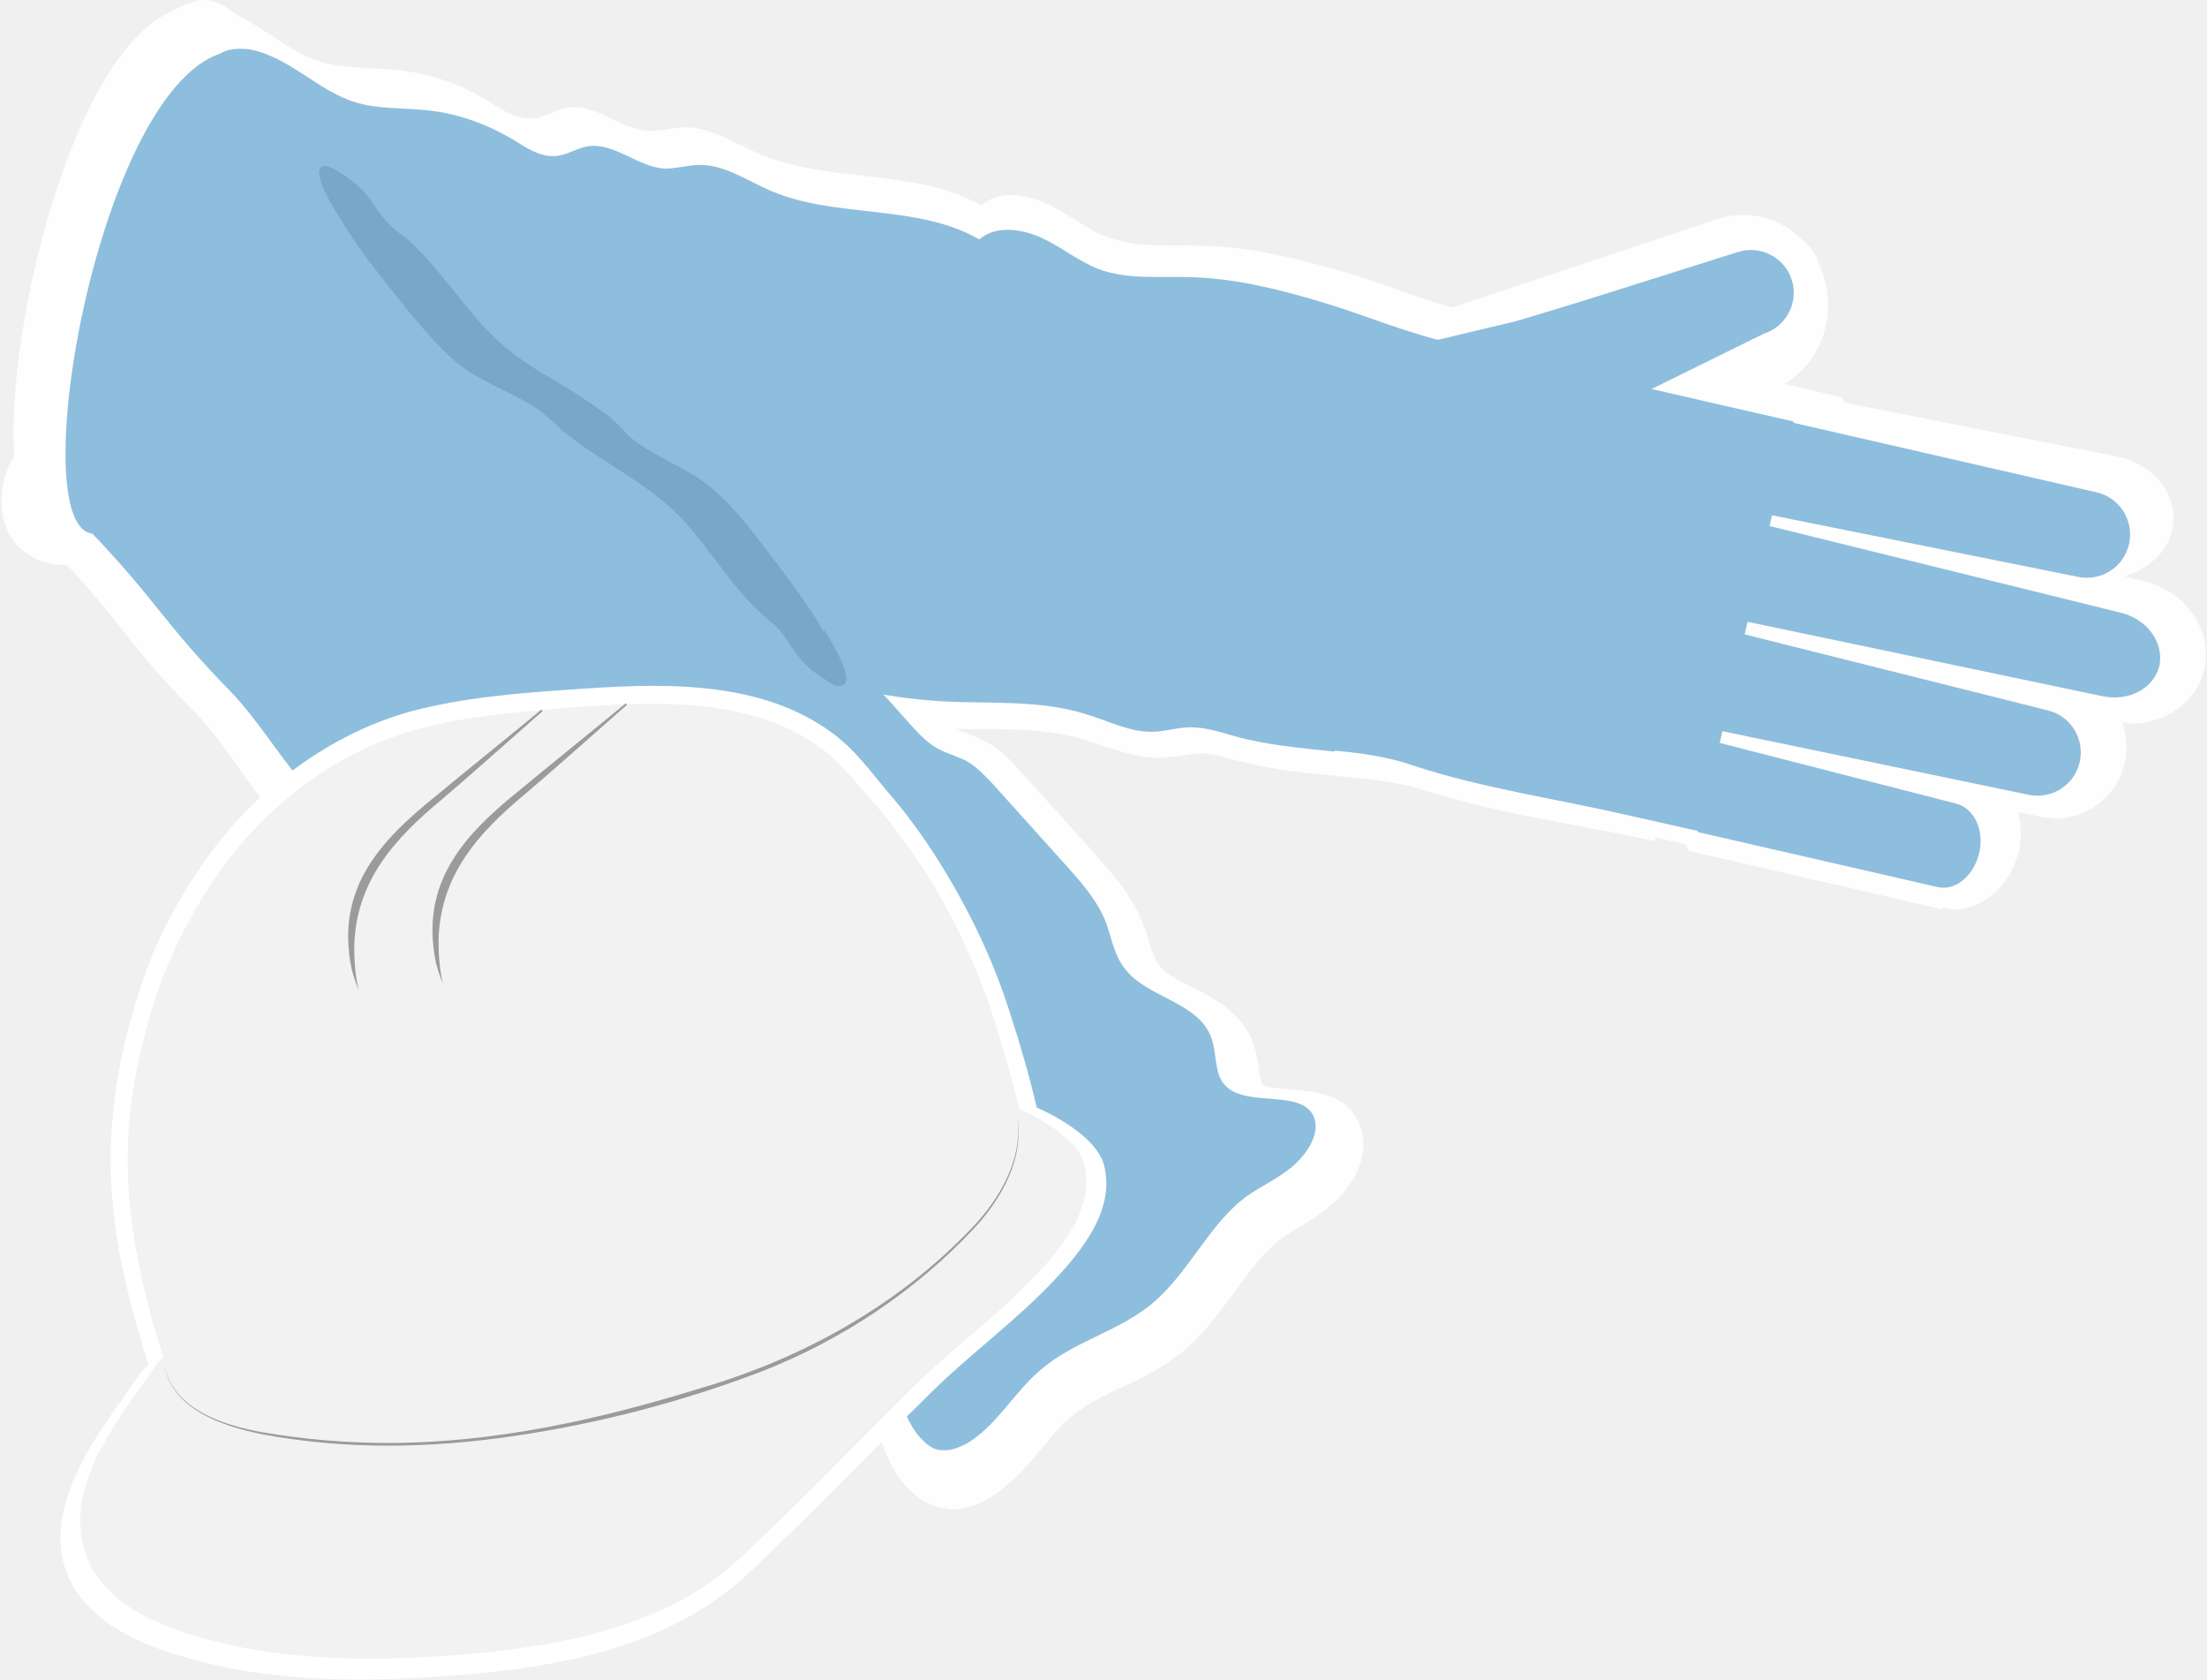
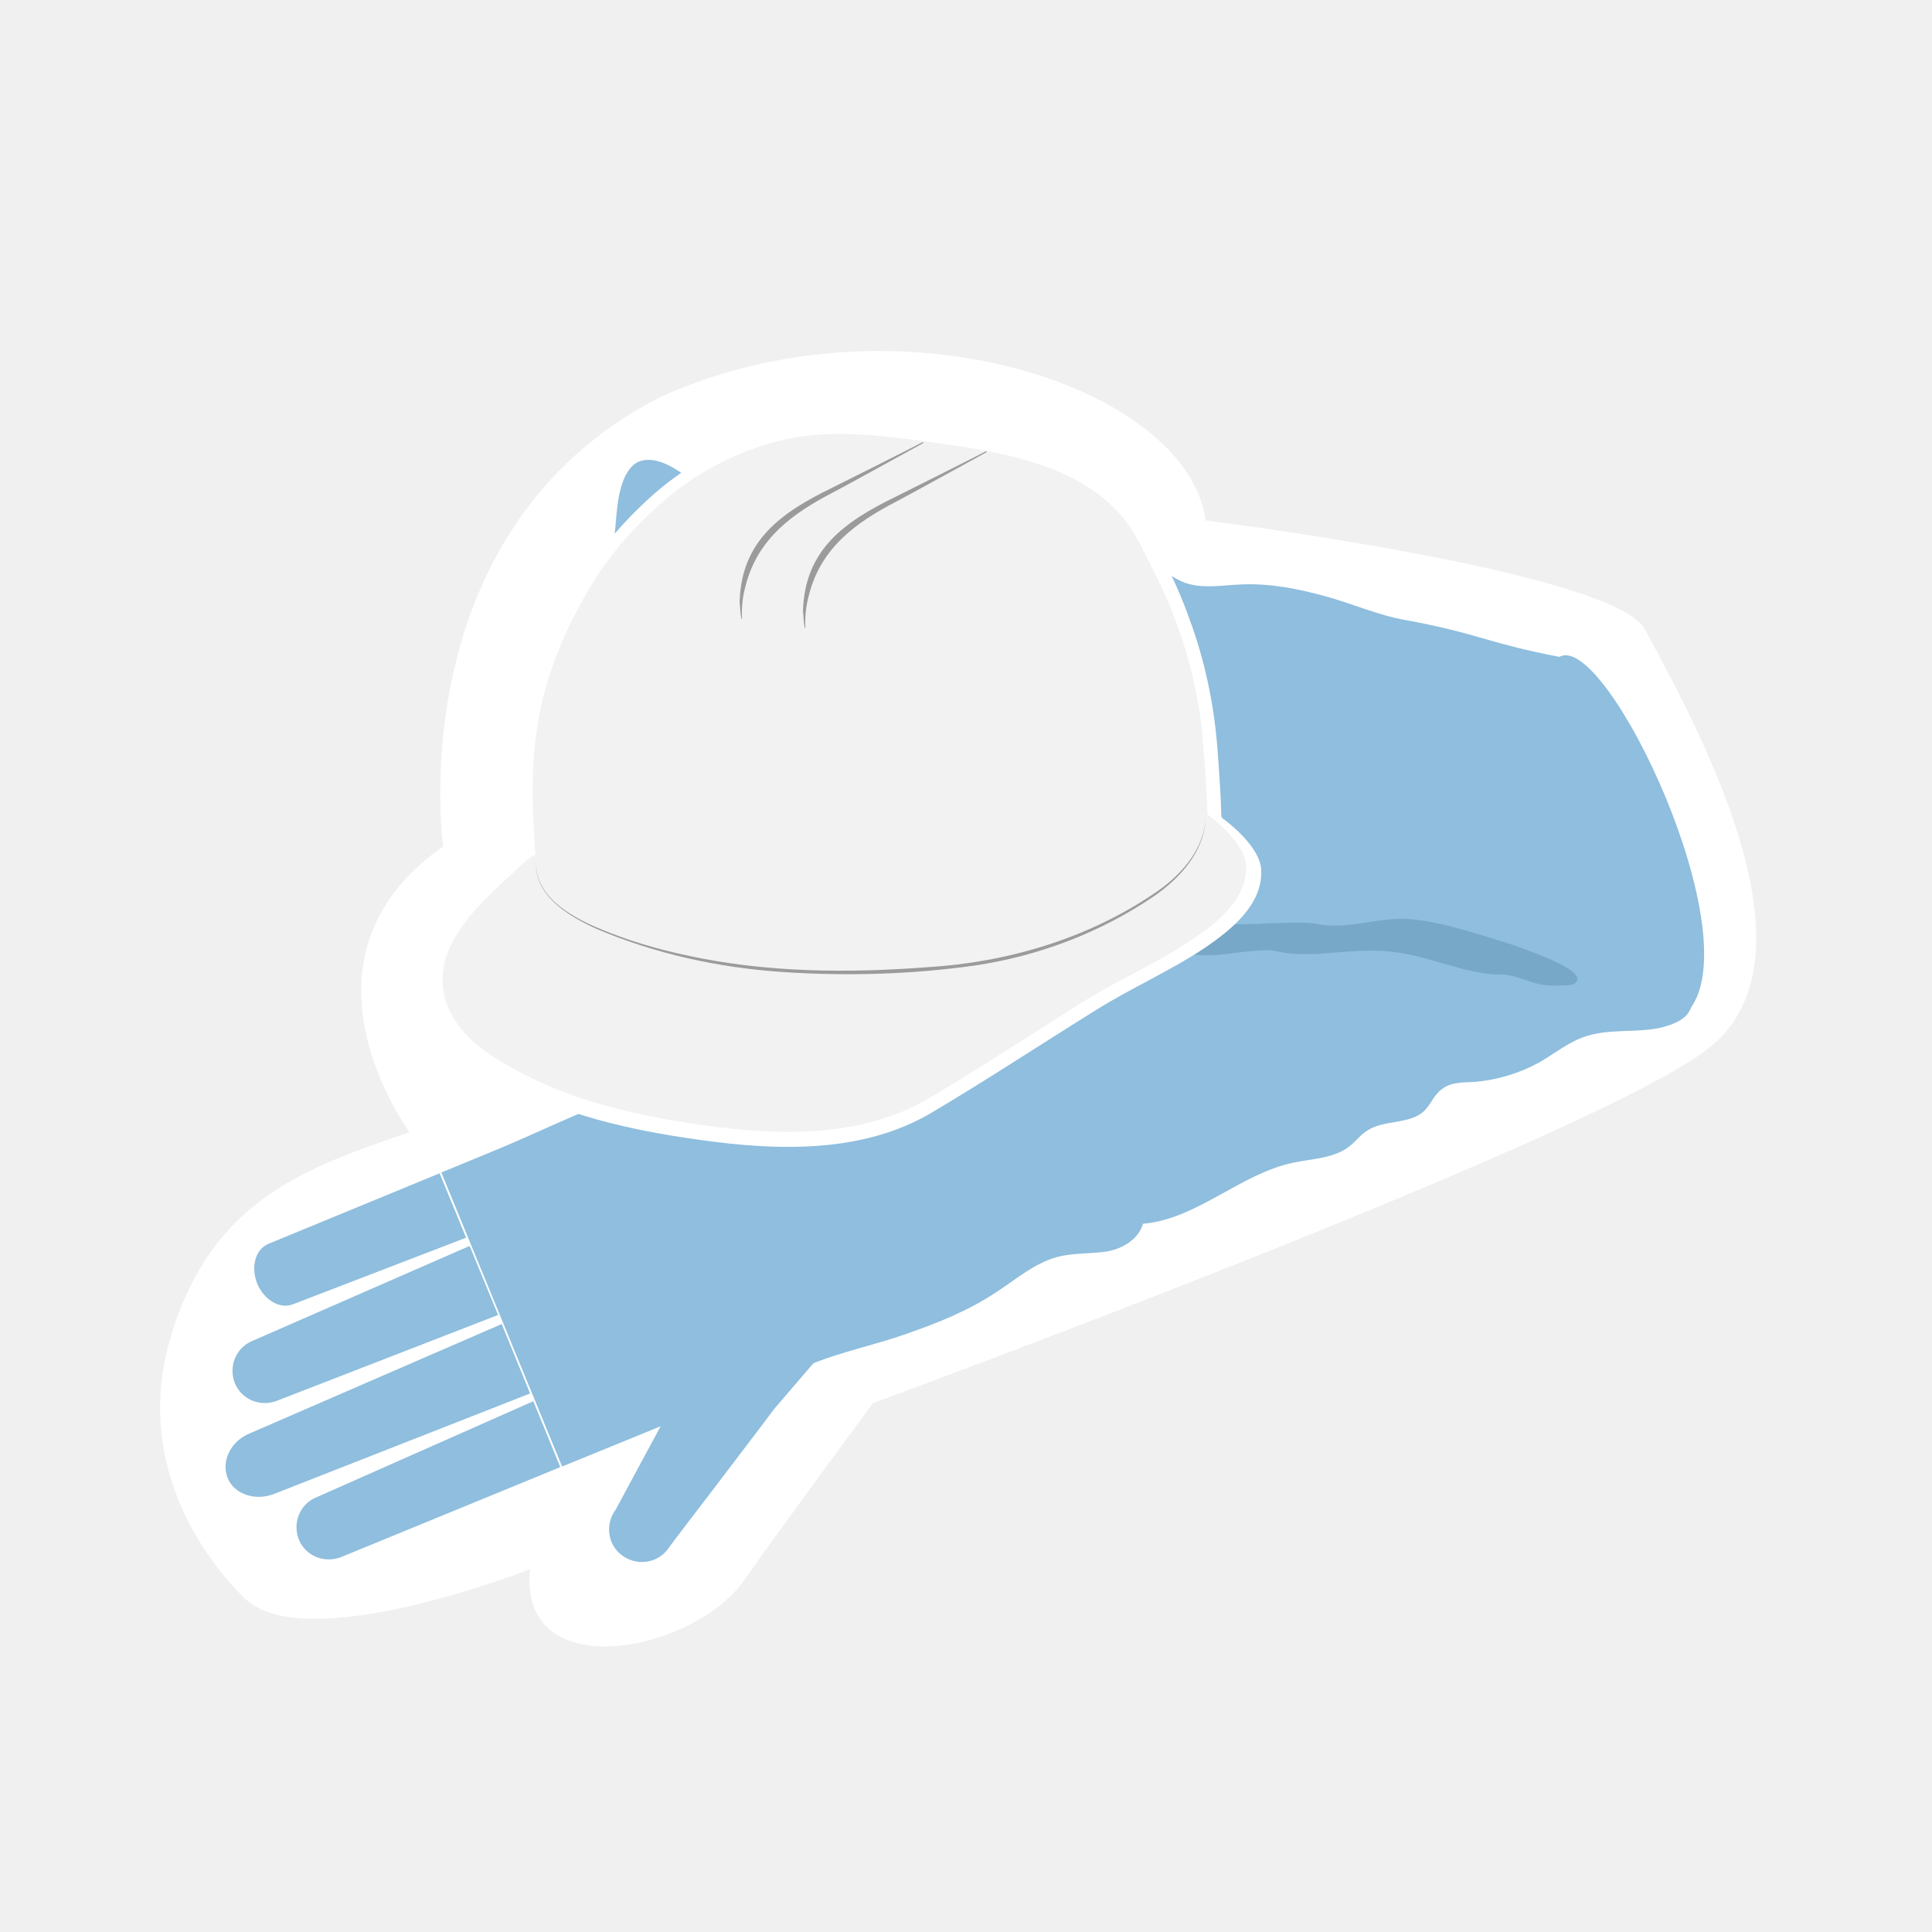
- <svg xmlns="http://www.w3.org/2000/svg" id="Livello_2" data-name="Livello 2" viewBox="0 0 24.61 18.73">
+ <svg xmlns="http://www.w3.org/2000/svg" id="Who_is_at_risk" data-name="Who is at risk" viewBox="0 0 32 32">
  <defs>
    <style>
      .cls-1 {
-         fill: #f7f8f9;
+         fill: #f2f2f2;
      }

      .cls-2 {
-         fill: #f2f2f2;
+         fill: #fff;
      }

      .cls-3 {
-         fill: #fff;
+         fill: #9c9b9b;
      }

      .cls-4 {
-         fill: #9b9b9b;
+         fill: #83b7da;
      }

      .cls-5 {
-         fill: #77a8c7;
+         fill: #78a8c8;
      }

      .cls-6 {
-         fill: #82b7d9;
-       }
- 
-       .cls-7 {
        opacity: .9;
      }
    </style>
  </defs>
-   <g id="Who_is_at_risk" data-name="Who is at risk">
-     <g id="ic_artificial_insemination_technicians_rendering_plants_workers" data-name="ic_artificial insemination technicians +rendering plants workers">
+   <g id="ic_artificial_insemination_technicians_rendering_plants_workers" data-name="ic_artificial insemination technicians +rendering plants workers">
+     <path class="cls-2" d="m6.79,18.76h0s-2.14-2.86.55-4.74c0,0-.74-5.22,3.59-7.44,3.91-1.78,8.73-.19,9.04,2.04,0,0,6.65.83,7.26,1.78,1.12,2.04,2.87,5.47,1.11,6.93s-13.88,5.91-13.88,5.91c0,0-1.29,1.74-2.14,2.94s-3.74,1.76-3.54-.19c0,0-3.71,1.46-4.72.49-.52-.5-1.91-2.14-1.22-4.38s2.23-2.76,3.95-3.35Z" />
+     <g>
+       <g class="cls-6">
+         <path class="cls-4" d="m8.83,23.2l.45,1.1-3.63,1.49c-.28.11-.59-.02-.7-.29h0c-.11-.28.02-.59.29-.7l3.59-1.59Z" />
+         <path class="cls-4" d="m12.82,23.34l-.21.28-.35.46-.41.54-.39.51-.29.38-.11.15c-.18.24-.52.28-.76.1s-.28-.52-.1-.76l.83-1.54s2.41-.92,2.45-.89" />
+         <path class="cls-4" d="m8.31,21.93l.47,1.15-4.23,1.66c-.32.13-.67.01-.78-.26h0c-.11-.28.05-.61.37-.74l4.17-1.81Z" />
+         <path class="cls-4" d="m7.78,20.64l.47,1.14-3.66,1.42c-.28.11-.59-.02-.7-.29h0c-.11-.28.02-.59.29-.7l3.59-1.57Z" />
+         <path class="cls-4" d="m7.28,19.43l.44,1.07-2.86,1.1c-.22.09-.48-.06-.6-.34h0c-.11-.28-.03-.57.19-.66l2.84-1.17Z" />
+         <path class="cls-4" d="m11.59,17.63c.36-.2.72-.42,1.12-.56.18-.06.37-.12.53-.24.13-.1.23-.23.36-.32.22-.16.51-.2.77-.29.59-.18,1.07-.59,1.59-.91.62-.38,1.29-.65,1.97-.91.22-.08.45-.17.64-.31.12-.1.22-.22.35-.31.13-.09.28-.15.43-.21.51-.2,1.02-.39,1.54-.59.34-.13.68-.26,1.04-.28.23-.01.47.02.69-.04.57-.14.94-.8,1.52-.82.23,0,.47.09.69.02.47-.16.53-.98,1.03-.98.23,0,.42.22.49.44s.07.46.12.69c.15.59.68,1.02.86,1.6.16.52.01,1.09.18,1.6.14.41.47.76.53,1.19.01.12,0,.25-.06.35-.05.09-.14.15-.23.19-.45.21-.99.07-1.47.22-.29.09-.53.29-.79.44-.33.18-.7.29-1.07.32-.19.01-.4,0-.55.13-.12.09-.17.24-.28.35-.24.23-.67.14-.95.33-.11.07-.18.17-.28.25-.26.21-.63.21-.95.28-.88.19-1.58.93-2.48,1.01-.07.26-.35.42-.61.46s-.55.02-.81.09c-.37.1-.67.36-.99.57-.46.31-.98.52-1.5.7-.53.19-1.1.3-1.62.52-1.36.57-2.72,1.12-4.09,1.68,0,0-2-4.87-2-4.87l.85-.35c.83-.34,1.68-.78,2.54-1.04.32-.1.62-.25.91-.42Z" />
+         <path class="cls-4" d="m22.08,15.42c-.34-.02-.69-.02-1.03-.11-.15-.04-.31-.09-.47-.07-.13.01-.27.08-.4.09-.23.02-.44-.09-.66-.16-.49-.15-1.01-.05-1.52-.05-.6,0-1.2-.12-1.78-.26-.19-.05-.39-.09-.58-.06-.13.02-.25.07-.38.08-.13.01-.26-.02-.39-.05-.44-.1-.88-.2-1.33-.3-.29-.07-.58-.13-.84-.3-.16-.11-.31-.26-.49-.32-.45-.17-1.03.19-1.43-.09-.16-.11-.28-.32-.46-.37-.39-.11-.84.56-1.17.3-.16-.12-.18-.4-.12-.63s.18-.43.25-.65c.19-.58.03-1.22.19-1.81.14-.52.52-.93.65-1.45.11-.42.05-.89.22-1.29.05-.11.12-.21.21-.26.08-.04.17-.05.25-.04.41.05.71.46,1.1.57.24.07.5.03.75.04.31.01.62.11.88.29.14.09.28.2.44.18.12-.02.23-.12.36-.15.28-.07.52.23.8.21.11,0,.21-.05.31-.07.28-.04.53.15.78.26.69.3,1.52.04,2.17.43.17-.19.44-.17.64-.07s.38.26.59.34c.3.11.63.04.95.03.46-.02.92.07,1.36.19.45.12.89.32,1.35.4,1.2.22,1.35.38,2.55.61.77-.44,3.21,4.68,2.12,5.88-.17.19-2.58-.72-2.83-.77-.73-.14-1.52-.21-2.23-.44-.26-.09-.54-.11-.82-.12Z" />
+       </g>
+       <path class="cls-5" d="m17.65,15.16c.33.15.66.26.99.36.43.14.86.28,1.24.3.4.02.71-.08,1.09-.08.03,0,.07,0,.1,0,.13.03.25.05.37.06.23.01.44,0,.64-.02.35-.03.7-.06,1.1,0,.52.08,1.1.34,1.6.36.08,0,.16,0,.24.02.15.03.32.11.48.14.14.03.27.03.39.02.08,0,.17,0,.21-.05.16-.15-.42-.38-.59-.45-.34-.14-.67-.24-1-.34-.43-.13-.87-.25-1.25-.26-.4-.01-.71.1-1.09.11-.08,0-.18,0-.26-.01-.07-.01-.13-.03-.19-.03-.23-.02-.44,0-.64,0-.35.02-.7.04-1.1-.03-.52-.1-1.09-.36-1.59-.41-.08,0-.16,0-.24-.02-.15-.03-.32-.11-.47-.15-.14-.04-.26-.04-.39-.04-.08,0-.17,0-.21.04-.17.14.41.39.58.46Z" />
+     </g>
+     <g>
      <g>
-         <g class="cls-7">
-           <path class="cls-3" d="m23.43,6.45c-.06,0-.12,0-.18-.02l-3.62-.62-.23-.31.25-.93.36-.19,3.6.71c.43.09.7.46.61.83-.08.32-.41.54-.79.54Z" />
-           <path class="cls-3" d="m19.59,5.86l.25-1.09,3.6.83c.27.06.44.33.38.61h0c-.06.27-.34.44-.61.38l-3.63-.73Z" />
-           <path class="cls-3" d="m17.79,5.27q-2.94-.81-3.02-1.06l.67-.22-.33.11.16-.33c.08.04.48.16,1.01.31l-.18-.62,3.06-1.02c.5-.16,1.03.13,1.18.66.16.53-.12,1.1-.62,1.26l-1.68.89-.24.03Zm-.81-1.51c.43.12.93.26,1.41.4l1.62-.85c.18-.06.25-.21.21-.35s-.17-.21-.31-.17l-2.93.98Z" />
-           <path class="cls-3" d="m17.02,3.41l.31-.1.52-.16.61-.19.58-.18.43-.13.17-.05c.27-.08.55.06.64.33s-.07.55-.33.64l-1.48.73s-2.36-.6-2.37-.65" />
-           <path class="cls-3" d="m23.76,8.06c-.07,0-.15,0-.22-.02l-4.19-.87-.23-.36.26-1.14.36-.22,4.16,1.03c.22.05.41.17.54.35.14.19.19.42.14.63-.08.36-.42.61-.83.61Z" />
-           <path class="cls-3" d="m19.56,6.7l.26-1.14,4.16,1.03c.32.07.52.35.46.63h0c-.06.27-.37.44-.69.36l-4.19-.87Z" />
-           <path class="cls-3" d="m22.9,9.12c-.06,0-.12,0-.18-.02l-3.61-.75-.23-.36.26-1.13.36-.22,3.59.9c.2.05.38.17.5.36.11.18.15.4.1.61-.08.37-.41.62-.79.62Z" />
-           <path class="cls-3" d="m19.17,8.25l.26-1.13,3.59.9c.27.06.44.33.38.61h0c-.06.27-.34.44-.61.38l-3.62-.75Z" />
-           <path class="cls-3" d="m21.66,10.14l-2.82-.65-.22-.36.24-1.06.36-.22,2.8.71c.37.08.59.51.49.94-.09.37-.39.64-.72.64l-.14-.02Z" />
-           <path class="cls-3" d="m18.96,9.27l.24-1.06,2.8.71c.21.05.34.31.27.58h0c-.06.27-.29.45-.5.41l-2.82-.65Z" />
-           <path class="cls-3" d="m18.45,9.38c-.26-.06-.53-.11-.8-.16-.58-.11-1.18-.22-1.74-.4-.28-.09-.59-.13-.86-.15l-.17-.02c-.34-.03-.7-.07-1.05-.16-.2-.05-.32-.09-.43-.09-.07,0-.13.01-.19.02-.09.01-.18.03-.27.03h0c-.26,0-.47-.08-.66-.14l-.18-.06c-.36-.11-.75-.12-1.16-.12-.16,0-.32,0-.48-.02-.73-.04-1.45-.21-2.07-.36-.19-.05-.36-.09-.52-.09-.1,0-.16.01-.21.02-.09.01-.18.02-.28.02-.19,0-.36-.04-.51-.08l-1.5-.36c-.33-.08-.7-.17-1.03-.36-.07-.04-.14-.08-.2-.13-.11-.07-.21-.14-.31-.17-.09-.03-.21-.05-.36-.05-.09,0-.18,0-.26,0-.1,0-.2,0-.29,0-.22,0-.5-.02-.76-.18-.08-.05-.16-.12-.23-.18-.08-.07-.15-.13-.21-.15,0,0-.02,0-.02,0-.15,0-.28.06-.41.11-.18.07-.37.15-.58.15-.15,0-.28-.04-.4-.12-.31-.2-.34-.59-.25-.88.04-.13.11-.24.17-.36.04-.07.08-.14.11-.22.09-.21.09-.46.09-.72,0-.28,0-.57.11-.86.09-.26.25-.47.4-.68.14-.19.27-.37.33-.56.04-.14.06-.28.07-.42.02-.24.05-.51.2-.76.1-.16.23-.28.38-.34.09-.03.18-.05.28-.05.06,0,.11,0,.17.01.31.05.57.21.8.35.17.1.33.2.49.25.15.04.32.05.5.06.1,0,.2,0,.29.02.39.04.78.16,1.12.36.15.09.25.15.32.15.03,0,.09-.02.13-.04.07-.03.15-.06.25-.07h.11c.21,0,.39.07.55.14.11.05.22.1.3.1h0c.05,0,.1,0,.14-.02.06,0,.13-.02.19-.02h0c.34,0,.59.12.81.22.07.03.14.06.2.09.32.13.68.16,1.06.2.42.04.86.09,1.27.27.11-.04.22-.07.35-.07.21,0,.39.06.51.11.11.05.22.11.32.17.11.06.21.12.33.17.19.07.42.07.65.07h.32c.58.02,1.14.15,1.61.27.22.06.44.13.65.2.28.09.57.19.86.25.91.19,1.82.39,2.74.59l1.31.29.22.33-1.11,4.53-.36.21-.84-.18Z" />
-           <path class="cls-3" d="m15.12,8.31c-.39-.04-.79-.07-1.17-.18-.18-.05-.35-.11-.53-.1-.15,0-.3.05-.45.05-.26,0-.5-.12-.75-.2-.55-.18-1.14-.13-1.72-.16-.68-.04-1.35-.2-2.01-.38-.22-.06-.44-.12-.66-.11-.14,0-.29.05-.43.05-.15,0-.3-.04-.44-.07-.5-.13-1-.26-1.5-.38-.33-.08-.66-.17-.95-.35-.19-.11-.35-.27-.56-.34-.52-.2-1.16.11-1.62-.2-.18-.12-.31-.33-.52-.39-.45-.13-.95.46-1.33.2-.18-.13-.2-.39-.14-.6s.2-.39.28-.6c.21-.53.03-1.15.21-1.7.16-.48.58-.84.73-1.33.12-.39.05-.84.25-1.2.05-.1.13-.19.24-.24.09-.04.19-.04.28-.02.46.08.8.49,1.25.63.27.08.57.06.85.09.35.04.7.15,1,.34.16.1.32.21.5.2.14,0,.26-.1.4-.12.32-.05.59.25.91.26.12,0,.24-.03.35-.04.32-.02.6.18.89.3.78.33,1.72.15,2.46.57.2-.17.49-.13.73-.02s.43.28.67.37c.34.13.71.09,1.07.1.52.01,1.04.14,1.54.28.51.15,1.01.37,1.53.48,1.36.3,2.71.62,4.06.93,0,0-1.11,4.82-1.11,4.82l-.85-.19c-.83-.19-1.72-.31-2.52-.58-.3-.1-.61-.14-.93-.18Z" />
-           <path class="cls-3" d="m10.55,16.82c-.14-.01-.26-.07-.38-.18-.21-.19-.3-.44-.38-.67-.05-.15-.1-.29-.18-.39-.07-.09-.18-.16-.3-.24-.07-.05-.14-.09-.2-.14-.27-.21-.48-.49-.61-.82-.04-.11-.08-.2-.1-.22-.16-.02-.24-.03-.32-.06-.24-.09-.34-.29-.42-.44-.04-.08-.08-.15-.12-.18-.02-.01-.06-.02-.09-.04-.05-.02-.11-.04-.16-.06-.26-.13-.38-.37-.48-.57-.03-.05-.06-.11-.09-.16-.14-.23-.36-.41-.6-.6-.27-.21-.55-.43-.73-.75-.24-.03-.46-.19-.6-.44-.05-.09-.09-.19-.13-.29-.04-.1-.07-.19-.12-.26-.09-.13-.26-.23-.43-.34l-.18-.11c-.41-.26-.73-.62-.99-.93-.12-.14-.23-.3-.34-.45-.14-.2-.28-.39-.45-.56-.41-.42-.62-.68-.83-.95-.18-.23-.37-.46-.71-.82-.26-.09-.41-.41-.44-.94C.07,3.86.81.32,2.23,0h.02c.32,0,.57.25,1.65,1.74.16.23.29.4.33.45.15.16.31.31.47.47.35.34.7.69,1,1.09.14.19.33.34.5.48l.11.08c.23.17.46.36.66.59.11.13.17.2.24.24.04.02.08.04.13.05.08.03.15.06.22.1.2.11.31.28.41.43l.09.12c.18.23.44.4.72.58.11.07.23.14.33.22.5.35.91.8,1.26,1.2.11.13.21.24.32.3.04.02.08.03.12.05.08.03.15.06.22.1.15.09.25.2.34.3l.83.92c.2.23.42.47.54.78.03.06.05.13.07.2.03.1.06.19.1.25.07.11.22.19.39.27.25.13.56.29.68.64.03.08.04.17.06.27,0,.06.02.15.04.17.03.04.22.05.32.06.26.02.66.05.78.44.1.33-.12.67-.34.85-.1.09-.22.16-.33.23-.07.04-.15.09-.22.14-.2.15-.35.36-.52.59-.17.23-.34.47-.58.67-.22.18-.45.29-.68.4-.22.1-.42.2-.58.34-.12.1-.21.22-.31.34-.17.2-.34.4-.58.55-.15.09-.29.13-.42.13h-.06Z" />
-           <path class="cls-3" d="m5.84,4.3c.26.2.52.39.74.64.1.11.19.24.32.31.11.06.25.09.36.15.19.11.29.31.42.48.29.38.75.59,1.14.87.47.32.86.74,1.23,1.16.12.14.25.28.41.37.11.06.23.09.34.15.11.06.19.15.27.25.29.32.57.63.86.95.19.21.38.42.48.69.07.17.1.37.2.52.26.38.9.41,1.05.85.06.18.04.4.15.54.25.3.95.03,1.07.41.06.18-.08.4-.25.55s-.37.23-.55.36c-.46.34-.69.92-1.13,1.28-.39.32-.91.43-1.29.76-.31.27-.52.66-.87.87-.1.06-.21.1-.31.09-.08,0-.16-.05-.21-.1-.29-.26-.29-.74-.54-1.04-.15-.19-.37-.29-.56-.44-.23-.18-.41-.42-.52-.7-.06-.14-.1-.31-.24-.37-.11-.05-.24-.04-.36-.08-.25-.1-.28-.46-.5-.6-.08-.05-.19-.07-.28-.12-.24-.12-.32-.4-.46-.62-.37-.6-1.15-.85-1.44-1.51-.24.05-.43-.11-.53-.29s-.15-.41-.27-.58c-.17-.25-.46-.38-.71-.54-.37-.23-.67-.55-.94-.88-.28-.34-.51-.73-.82-1.04-.8-.82-.83-1.03-1.63-1.85C-.37,5.67.55.42,2.04.09c.23-.05,1.59,1.96,1.76,2.13.49.51,1.05.98,1.48,1.55.16.21.36.38.57.54Z" />
-         </g>
-         <path class="cls-1" d="m9.2,7.95c-.15,0-.27-.08-.35-.14-.11-.07-.23-.16-.34-.29-.05-.06-.1-.13-.15-.2-.04-.06-.08-.12-.12-.17-.03-.03-.06-.06-.1-.09-.28-.24-.48-.5-.67-.75-.13-.17-.27-.35-.41-.5-.23-.23-.47-.39-.73-.55-.23-.15-.41-.26-.59-.41-.04-.03-.08-.07-.12-.11-.1-.08-.15-.13-.19-.16-.13-.09-.26-.15-.38-.21-.18-.09-.35-.18-.53-.31-.33-.25-.62-.62-.88-.94-.21-.27-.42-.53-.61-.84-.23-.37-.4-.68-.29-.92l.29-.21s0,0,.01,0c.19,0,.31.08.38.13.1.07.23.15.34.28.05.06.1.13.15.19.04.06.08.12.13.16.03.03.07.06.1.08.29.23.5.49.69.73.14.17.27.34.42.48.23.23.48.37.74.53.24.14.42.25.6.39.11.08.21.18.3.29.15.1.27.17.4.24.18.09.35.19.52.32.32.25.6.63.85.97.2.27.41.54.59.85.26.44.37.71.26.93l-.3.2h-.04Z" />
-         <path class="cls-1" d="m9.02,6.98c-.17-.3-.37-.56-.57-.82-.25-.34-.52-.68-.8-.91-.29-.23-.59-.32-.89-.54-.02-.02-.05-.04-.07-.06-.08-.1-.17-.18-.26-.25-.17-.13-.34-.24-.51-.34-.29-.17-.58-.33-.85-.61-.36-.35-.67-.86-1.04-1.16-.06-.05-.12-.09-.18-.15-.1-.11-.19-.26-.29-.37-.09-.1-.19-.17-.29-.23-.07-.04-.13-.09-.19-.08-.21.03.12.52.21.67.18.29.39.55.59.81.26.33.53.67.82.89.3.23.6.31.91.51.07.05.13.1.2.16.04.04.09.09.13.13.17.14.33.25.5.35.28.18.57.35.84.63.35.36.65.88,1.01,1.18.06.05.12.09.17.15.1.11.18.26.28.38.09.1.19.17.28.24.06.05.13.09.19.09.21-.02-.11-.52-.19-.68Z" />
+         <path class="cls-2" d="m20.24,13.53c-.03.09.06.18-.24.68-.53.87-1.84,1.32-2.02,1.4-.64.26-1.32.42-2.01.51-.72.1-1.46.09-2.18.07-.61-.02-1.22-.04-1.82-.16s-1.16-.26-1.73-.42c-1.51-.45-1.53-1.14-1.53-1.14,0,0-.01-.09-.03-.24-.03-.34-.08-.98-.03-1.64.06-.96.32-1.85.92-2.89.32-.56.75-1.06,1.23-1.49.79-.7,1.82-1.17,2.89-1.21.66-.02,1.33.07,1.98.16,1.08.16,2.35.38,3.1,1.26.22.26.35.55.5.85.17.32.31.64.43.98.25.67.4,1.38.46,2.09.03.4.06.8.07,1.2,0,0,.65.45.66.88.02.57-.5.98-.92,1.27-.58.39-1.25.68-1.85,1.06-.9.56-1.78,1.14-2.69,1.68-1.15.68-2.56.63-3.84.45-1.16-.16-2.31-.42-3.34-1-.11-.06-.22-.13-.33-.2-.44-.29-.84-.73-.84-1.29,0-.53.34-.98.7-1.35.14-.15.3-.29.45-.43.14-.12.28-.28.44-.38" />
+         <path class="cls-2" d="m16.43,7.28c-.34.19-1.2.66-1.54.84-.71.37-1.31.8-1.52,1.61-.05.19-.07.38-.07.57h-.01c-.02-.1-.03-.19-.03-.29.03-1.06.71-1.54,1.59-1.96.33-.17,1.22-.61,1.57-.79,0,0,0,.01,0,.01h0Z" />
+         <path class="cls-2" d="m15.35,7.12c-.34.19-1.2.66-1.54.84-.71.37-1.31.8-1.52,1.61-.05.19-.07.38-.07.57h-.01c-.02-.1-.03-.19-.03-.29.03-1.06.71-1.54,1.59-1.96.33-.17,1.22-.61,1.57-.79,0,0,0,.01,0,.01h0Z" />
+         <path class="cls-2" d="m8.69,14.31c-.03.6.56.94,1.04,1.14.51.21,1.04.38,1.58.49,1.35.29,2.74.31,4.12.2,1.37-.08,2.74-.48,3.89-1.25.45-.3.87-.74.9-1.31-.02.57-.43,1.03-.88,1.33-.92.62-1.98,1.03-3.07,1.19-1.1.15-2.21.19-3.31.12-1.1-.08-2.2-.31-3.22-.75-.48-.21-1.07-.57-1.03-1.17h0Z" />
      </g>
      <g>
-         <g class="cls-7">
-           <path class="cls-6" d="m19.74,5.74l.24-1.03,3.4.78c.26.06.42.32.36.58h0c-.06.26-.32.42-.58.36l-3.43-.69Z" />
-           <path class="cls-6" d="m16.91,3.58l.3-.09.49-.15.57-.18.54-.17.41-.13.16-.05c.25-.08.52.06.6.31s-.06.52-.31.6l-1.4.69s-2.23-.57-2.24-.62" />
-           <path class="cls-6" d="m19.46,6.94l.25-1.08,3.93.97c.3.07.49.33.44.59h0c-.06.26-.35.41-.65.34l-3.96-.83Z" />
-           <path class="cls-6" d="m19.19,8.14l.25-1.07,3.39.85c.26.06.42.32.36.58h0c-.06.26-.32.42-.58.36l-3.42-.71Z" />
-           <path class="cls-6" d="m18.93,9.28l.23-1,2.65.68c.2.05.32.29.26.55h0c-.06.26-.27.43-.47.38l-2.66-.61Z" />
-           <path class="cls-6" d="m14.87,8.38c-.37-.04-.74-.07-1.1-.17-.17-.05-.33-.1-.5-.1-.14,0-.28.05-.43.05-.25,0-.48-.12-.71-.19-.52-.17-1.08-.12-1.63-.15-.65-.04-1.28-.19-1.9-.36-.2-.05-.41-.11-.62-.1-.14,0-.27.04-.41.04-.14,0-.28-.03-.42-.07-.47-.12-.95-.24-1.42-.36-.31-.08-.63-.16-.9-.33-.18-.11-.33-.25-.53-.33-.49-.19-1.1.1-1.53-.19-.17-.11-.3-.31-.49-.37-.42-.12-.89.44-1.25.19-.17-.12-.19-.37-.13-.57s.19-.37.27-.57c.2-.51.03-1.09.2-1.61.15-.46.55-.8.69-1.26.11-.37.05-.8.23-1.14.05-.09.12-.18.22-.22.08-.03.18-.03.27-.02.44.08.76.46,1.18.59.26.08.54.06.8.09.33.03.66.15.95.32.15.09.3.2.47.19.13,0,.25-.09.38-.11.3-.04.56.24.86.25.11,0,.22-.03.34-.04.3-.02.56.17.84.29.73.31,1.63.14,2.32.54.18-.16.47-.12.69-.02s.41.26.64.35c.32.12.67.08,1.01.09.49.01.98.13,1.45.27.48.14.96.35,1.45.46,1.28.29,2.56.59,3.84.88,0,0-1.05,4.57-1.05,4.57l-.8-.18c-.78-.18-1.62-.3-2.38-.55-.28-.1-.58-.14-.88-.17Z" />
-           <path class="cls-6" d="m6.1,4.58c.24.19.5.37.7.61.09.11.18.22.31.3.11.06.23.08.34.14.18.1.28.3.4.46.28.36.71.56,1.08.82.44.31.81.7,1.16,1.1.12.13.23.27.39.35.1.05.22.08.32.14.1.06.18.15.26.23.27.3.54.6.81.9.18.2.36.4.46.65.06.16.09.35.19.49.24.36.85.39.99.81.06.17.03.38.14.51.23.28.9.03,1.01.39.05.17-.08.38-.24.52s-.35.22-.52.34c-.43.32-.65.87-1.07,1.21-.37.3-.86.41-1.22.72-.3.25-.49.62-.82.82-.09.05-.19.09-.29.08-.08,0-.15-.05-.2-.1-.27-.25-.28-.7-.51-.99-.14-.18-.35-.28-.53-.42-.22-.17-.39-.4-.49-.66-.05-.14-.1-.29-.23-.35-.1-.05-.23-.03-.34-.07-.24-.09-.26-.43-.47-.57-.08-.05-.18-.07-.26-.11-.22-.11-.31-.38-.44-.59-.35-.57-1.09-.81-1.36-1.43-.22.05-.41-.1-.5-.28s-.14-.39-.26-.55c-.16-.23-.43-.36-.67-.51-.35-.22-.63-.52-.89-.84-.27-.32-.49-.69-.78-.99-.76-.78-.79-.97-1.54-1.76-.79-.08.08-5.05,1.49-5.37.22-.05,1.5,1.86,1.66,2.02.46.48,1,.93,1.39,1.47.15.2.34.36.53.51Z" />
-         </g>
-         <path class="cls-5" d="m9.19,7.05c-.16-.28-.35-.53-.53-.77-.24-.32-.48-.64-.75-.86-.28-.22-.56-.3-.84-.51-.02-.02-.05-.04-.07-.06-.08-.09-.16-.17-.24-.23-.16-.12-.32-.22-.48-.32-.27-.16-.54-.31-.8-.57-.33-.33-.63-.81-.97-1.09-.06-.04-.11-.08-.17-.14-.1-.1-.18-.24-.27-.35-.09-.1-.18-.16-.27-.22-.06-.04-.13-.08-.18-.08-.19.02.11.49.2.63.17.28.36.52.55.76.25.31.5.63.77.84.28.21.57.29.85.48.06.04.12.1.19.15.04.04.08.09.13.12.16.13.31.23.47.33.26.17.53.33.79.59.33.34.61.83.94,1.11.05.05.11.09.16.14.09.1.17.25.26.35.08.1.17.16.26.22.06.04.12.09.18.08.2-.02-.1-.49-.18-.63Z" />
-       </g>
-       <g>
-         <g>
-           <path class="cls-3" d="m11.56,12.35c0,.08.09.15-.08.63-.29.86-1.34,1.51-1.49,1.61-.51.35-1.07.62-1.64.84-.6.23-1.25.36-1.88.48-.53.1-1.07.2-1.61.22s-1.06,0-1.59-.03c-1.4-.09-1.55-.69-1.55-.69,0,0-.03-.08-.07-.21-.09-.29-.26-.84-.35-1.42-.13-.85-.08-1.67.24-2.69.17-.55.44-1.07.78-1.54.55-.76,1.36-1.37,2.27-1.62.57-.15,1.17-.2,1.76-.24.97-.07,2.11-.13,2.94.49.24.18.41.41.6.64.21.24.4.5.57.77.34.54.62,1.12.81,1.73.11.34.21.68.29,1.03,0,0,.65.27.75.64.13.49-.24.95-.55,1.28-.43.46-.96.84-1.4,1.28-.67.66-1.32,1.34-2.01,1.99-.87.82-2.1,1.05-3.25,1.14-1.04.08-2.09.09-3.1-.22-.11-.03-.22-.07-.32-.11-.44-.17-.87-.47-.98-.96-.1-.46.11-.92.34-1.31.1-.16.2-.31.31-.46.1-.13.19-.3.31-.41" />
-           <path class="cls-3" d="m7.03,7.66c-.26.23-.92.81-1.17,1.03-.55.46-.99.95-1,1.7,0,.17.01.34.05.51h0c-.03-.08-.06-.16-.08-.25-.18-.93.32-1.48,1-2.01.26-.21.94-.77,1.21-.99,0,0,0,0,0,0h0Z" />
-           <path class="cls-3" d="m6.05,7.74c-.26.23-.92.81-1.17,1.03-.55.46-.99.95-1,1.7,0,.17.01.34.05.51h0c-.03-.08-.06-.16-.08-.25-.18-.93.32-1.48,1-2.01.26-.21.94-.77,1.21-.99,0,0,0,0,0,0h0Z" />
-           <path class="cls-3" d="m1.67,15.29c.09.52.67.7,1.13.79.48.09.98.12,1.47.12,1.23,0,2.44-.27,3.62-.63,1.18-.34,2.29-.96,3.13-1.85.34-.35.61-.82.53-1.32.1.5-.17.98-.51,1.33-.68.72-1.52,1.28-2.44,1.64-.92.35-1.88.6-2.86.75-.97.15-1.97.16-2.94-.02-.46-.09-1.04-.29-1.12-.81h0Z" />
-         </g>
-         <g>
-           <path class="cls-2" d="m11.35,12.38c0,.08.09.14-.07.61-.28.82-1.29,1.46-1.43,1.55-.49.33-1.03.6-1.58.81-.58.22-1.2.35-1.81.47-.51.1-1.03.19-1.55.21s-1.02,0-1.53-.03c-1.35-.09-1.49-.67-1.49-.67,0,0-.03-.07-.07-.2-.09-.28-.25-.81-.33-1.37-.13-.81-.08-1.61.23-2.59.17-.53.43-1.03.75-1.48.53-.74,1.31-1.32,2.19-1.56.55-.15,1.13-.19,1.69-.24.94-.07,2.04-.13,2.83.47.23.18.39.4.58.61.2.23.38.48.55.74.33.52.59,1.08.78,1.67.1.33.2.66.28.99,0,0,.63.26.72.61.12.47-.23.91-.53,1.23-.41.44-.92.81-1.35,1.23-.65.64-1.27,1.29-1.93,1.91-.83.79-2.03,1.01-3.13,1.1-1,.08-2.01.08-2.98-.21-.1-.03-.21-.07-.31-.11-.43-.16-.84-.45-.94-.93-.1-.45.1-.89.33-1.26.09-.15.19-.3.3-.44.09-.13.18-.29.3-.4" />
-           <path class="cls-4" d="m6.99,7.86c-.25.22-.88.78-1.13.99-.53.44-.95.91-.97,1.63,0,.16.01.33.05.49h0c-.03-.07-.06-.16-.08-.24-.18-.89.31-1.42.96-1.94.25-.21.91-.74,1.16-.95,0,0,0,0,0,0h0Z" />
-           <path class="cls-4" d="m6.05,7.93c-.25.22-.88.78-1.13.99-.53.44-.95.91-.97,1.63,0,.16.01.33.05.49h0c-.03-.07-.06-.16-.08-.24-.18-.89.31-1.42.96-1.94.25-.21.91-.74,1.16-.95,0,0,0,0,0,0h0Z" />
-           <path class="cls-4" d="m1.83,15.21c.09.5.65.68,1.09.76.47.08.94.12,1.41.12,1.18,0,2.35-.26,3.48-.61,1.13-.33,2.2-.92,3.02-1.78.32-.33.59-.79.51-1.27.09.48-.17.94-.49,1.28-.65.69-1.46,1.23-2.35,1.58-.89.34-1.81.58-2.75.72-.94.14-1.9.16-2.84-.02-.44-.09-1-.28-1.08-.78h0Z" />
-         </g>
+         <path class="cls-1" d="m20,13.51c-.03.08.06.18-.23.65-.51.83-1.77,1.28-1.95,1.35-.62.25-1.27.4-1.93.49-.69.1-1.4.08-2.1.06-.59-.02-1.17-.04-1.75-.15s-1.12-.25-1.67-.41c-1.46-.43-1.47-1.1-1.47-1.1,0,0-.01-.09-.03-.24-.03-.33-.07-.95-.03-1.58.06-.92.31-1.78.89-2.78.31-.54.72-1.02,1.19-1.44.76-.68,1.76-1.13,2.78-1.17.64-.02,1.28.07,1.91.16,1.04.15,2.26.36,2.98,1.21.21.25.33.53.48.82.16.31.3.62.42.95.24.65.39,1.33.44,2.01.03.38.06.77.07,1.15,0,0,.62.44.64.85.02.55-.48.94-.89,1.22-.56.38-1.21.66-1.79,1.02-.86.54-1.71,1.1-2.59,1.62-1.11.65-2.47.61-3.7.44-1.12-.16-2.22-.4-3.22-.97-.11-.06-.21-.12-.31-.19-.43-.28-.81-.7-.81-1.25,0-.51.33-.94.67-1.3.14-.14.28-.28.43-.41.13-.12.27-.27.42-.36" />
+         <path class="cls-3" d="m16.34,7.49c-.33.18-1.16.64-1.48.81-.68.35-1.26.77-1.46,1.55-.05.18-.07.36-.06.55h-.01c-.02-.09-.02-.19-.03-.28.03-1.02.69-1.48,1.53-1.89.32-.16,1.18-.59,1.51-.76,0,0,0,0,0,0h0Z" />
+         <path class="cls-3" d="m15.29,7.34c-.33.18-1.16.64-1.48.81-.68.35-1.26.77-1.46,1.55-.05.18-.07.36-.06.55h-.01c-.02-.09-.02-.19-.03-.28.03-1.02.69-1.48,1.53-1.89.32-.16,1.18-.59,1.51-.76,0,0,0,0,0,0h0Z" />
+         <path class="cls-3" d="m8.88,14.26c-.03.57.54.9,1,1.1.49.21,1,.36,1.52.47,1.3.28,2.64.29,3.96.19,1.32-.08,2.64-.47,3.74-1.21.44-.29.84-.72.87-1.26-.02.55-.42.99-.85,1.29-.88.6-1.9.99-2.96,1.15-1.06.15-2.13.18-3.19.11-1.06-.07-2.12-.3-3.1-.72-.46-.21-1.03-.55-.99-1.12h0Z" />
      </g>
    </g>
  </g>
</svg>
